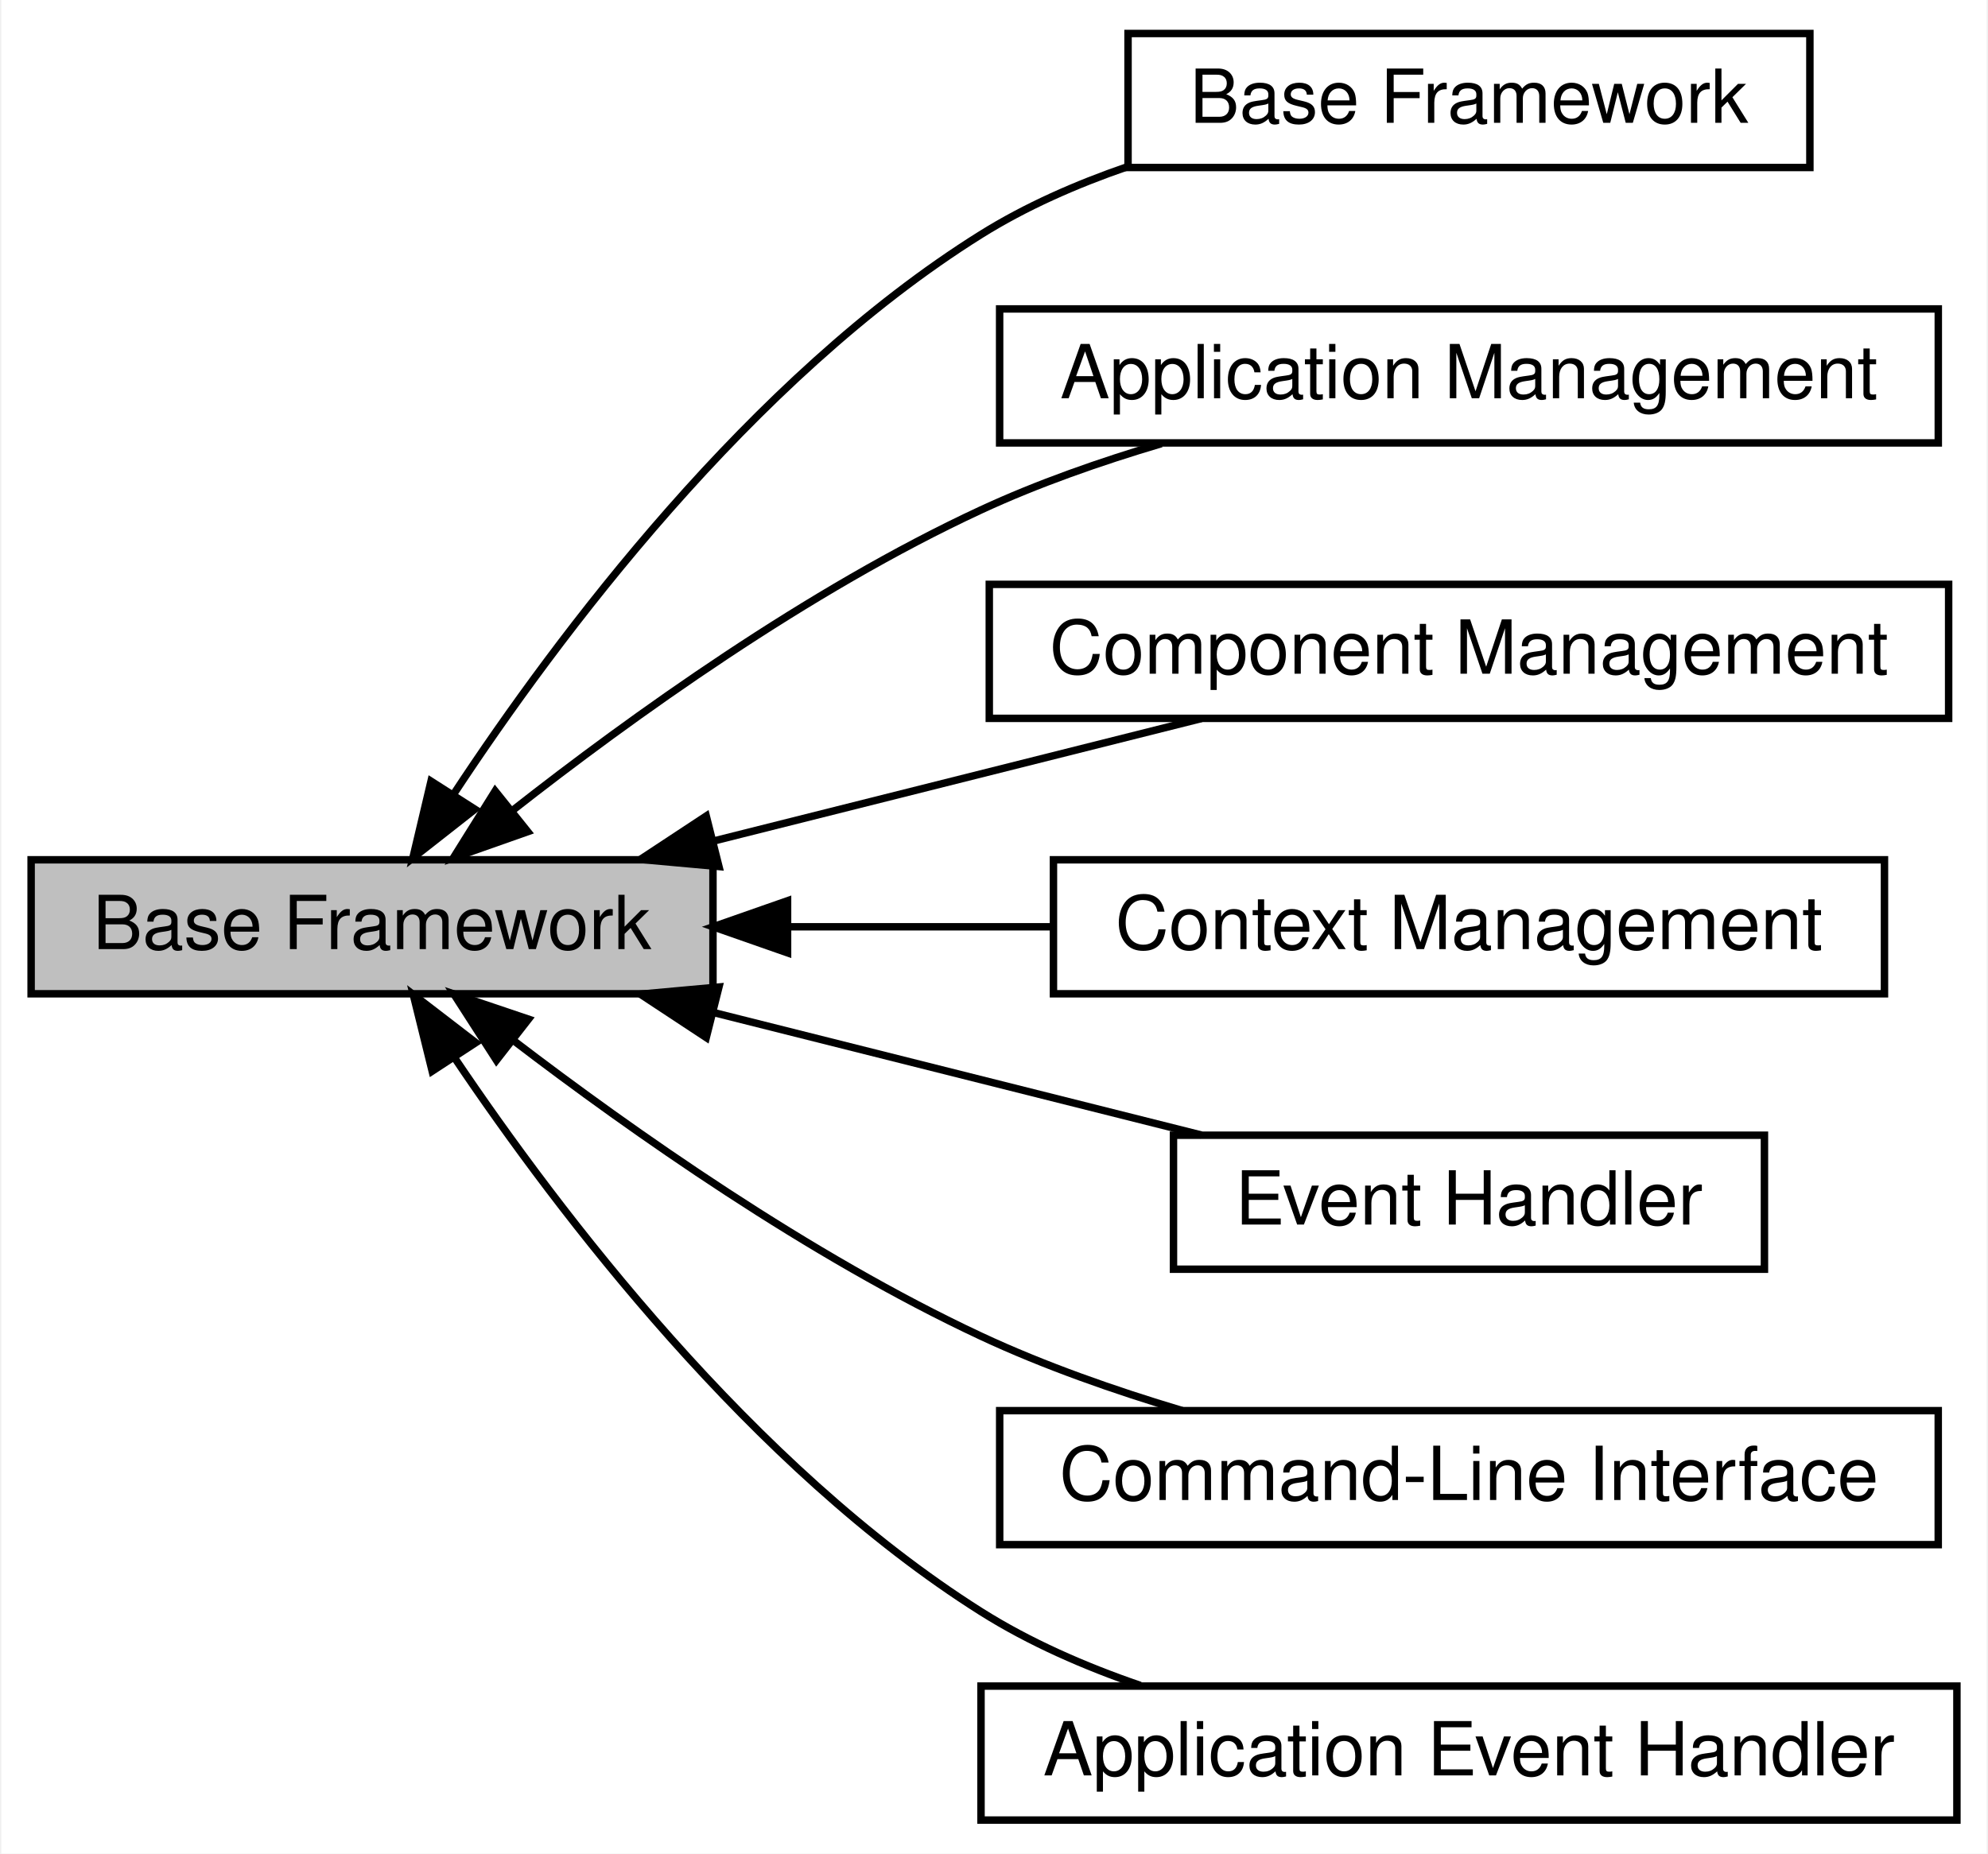
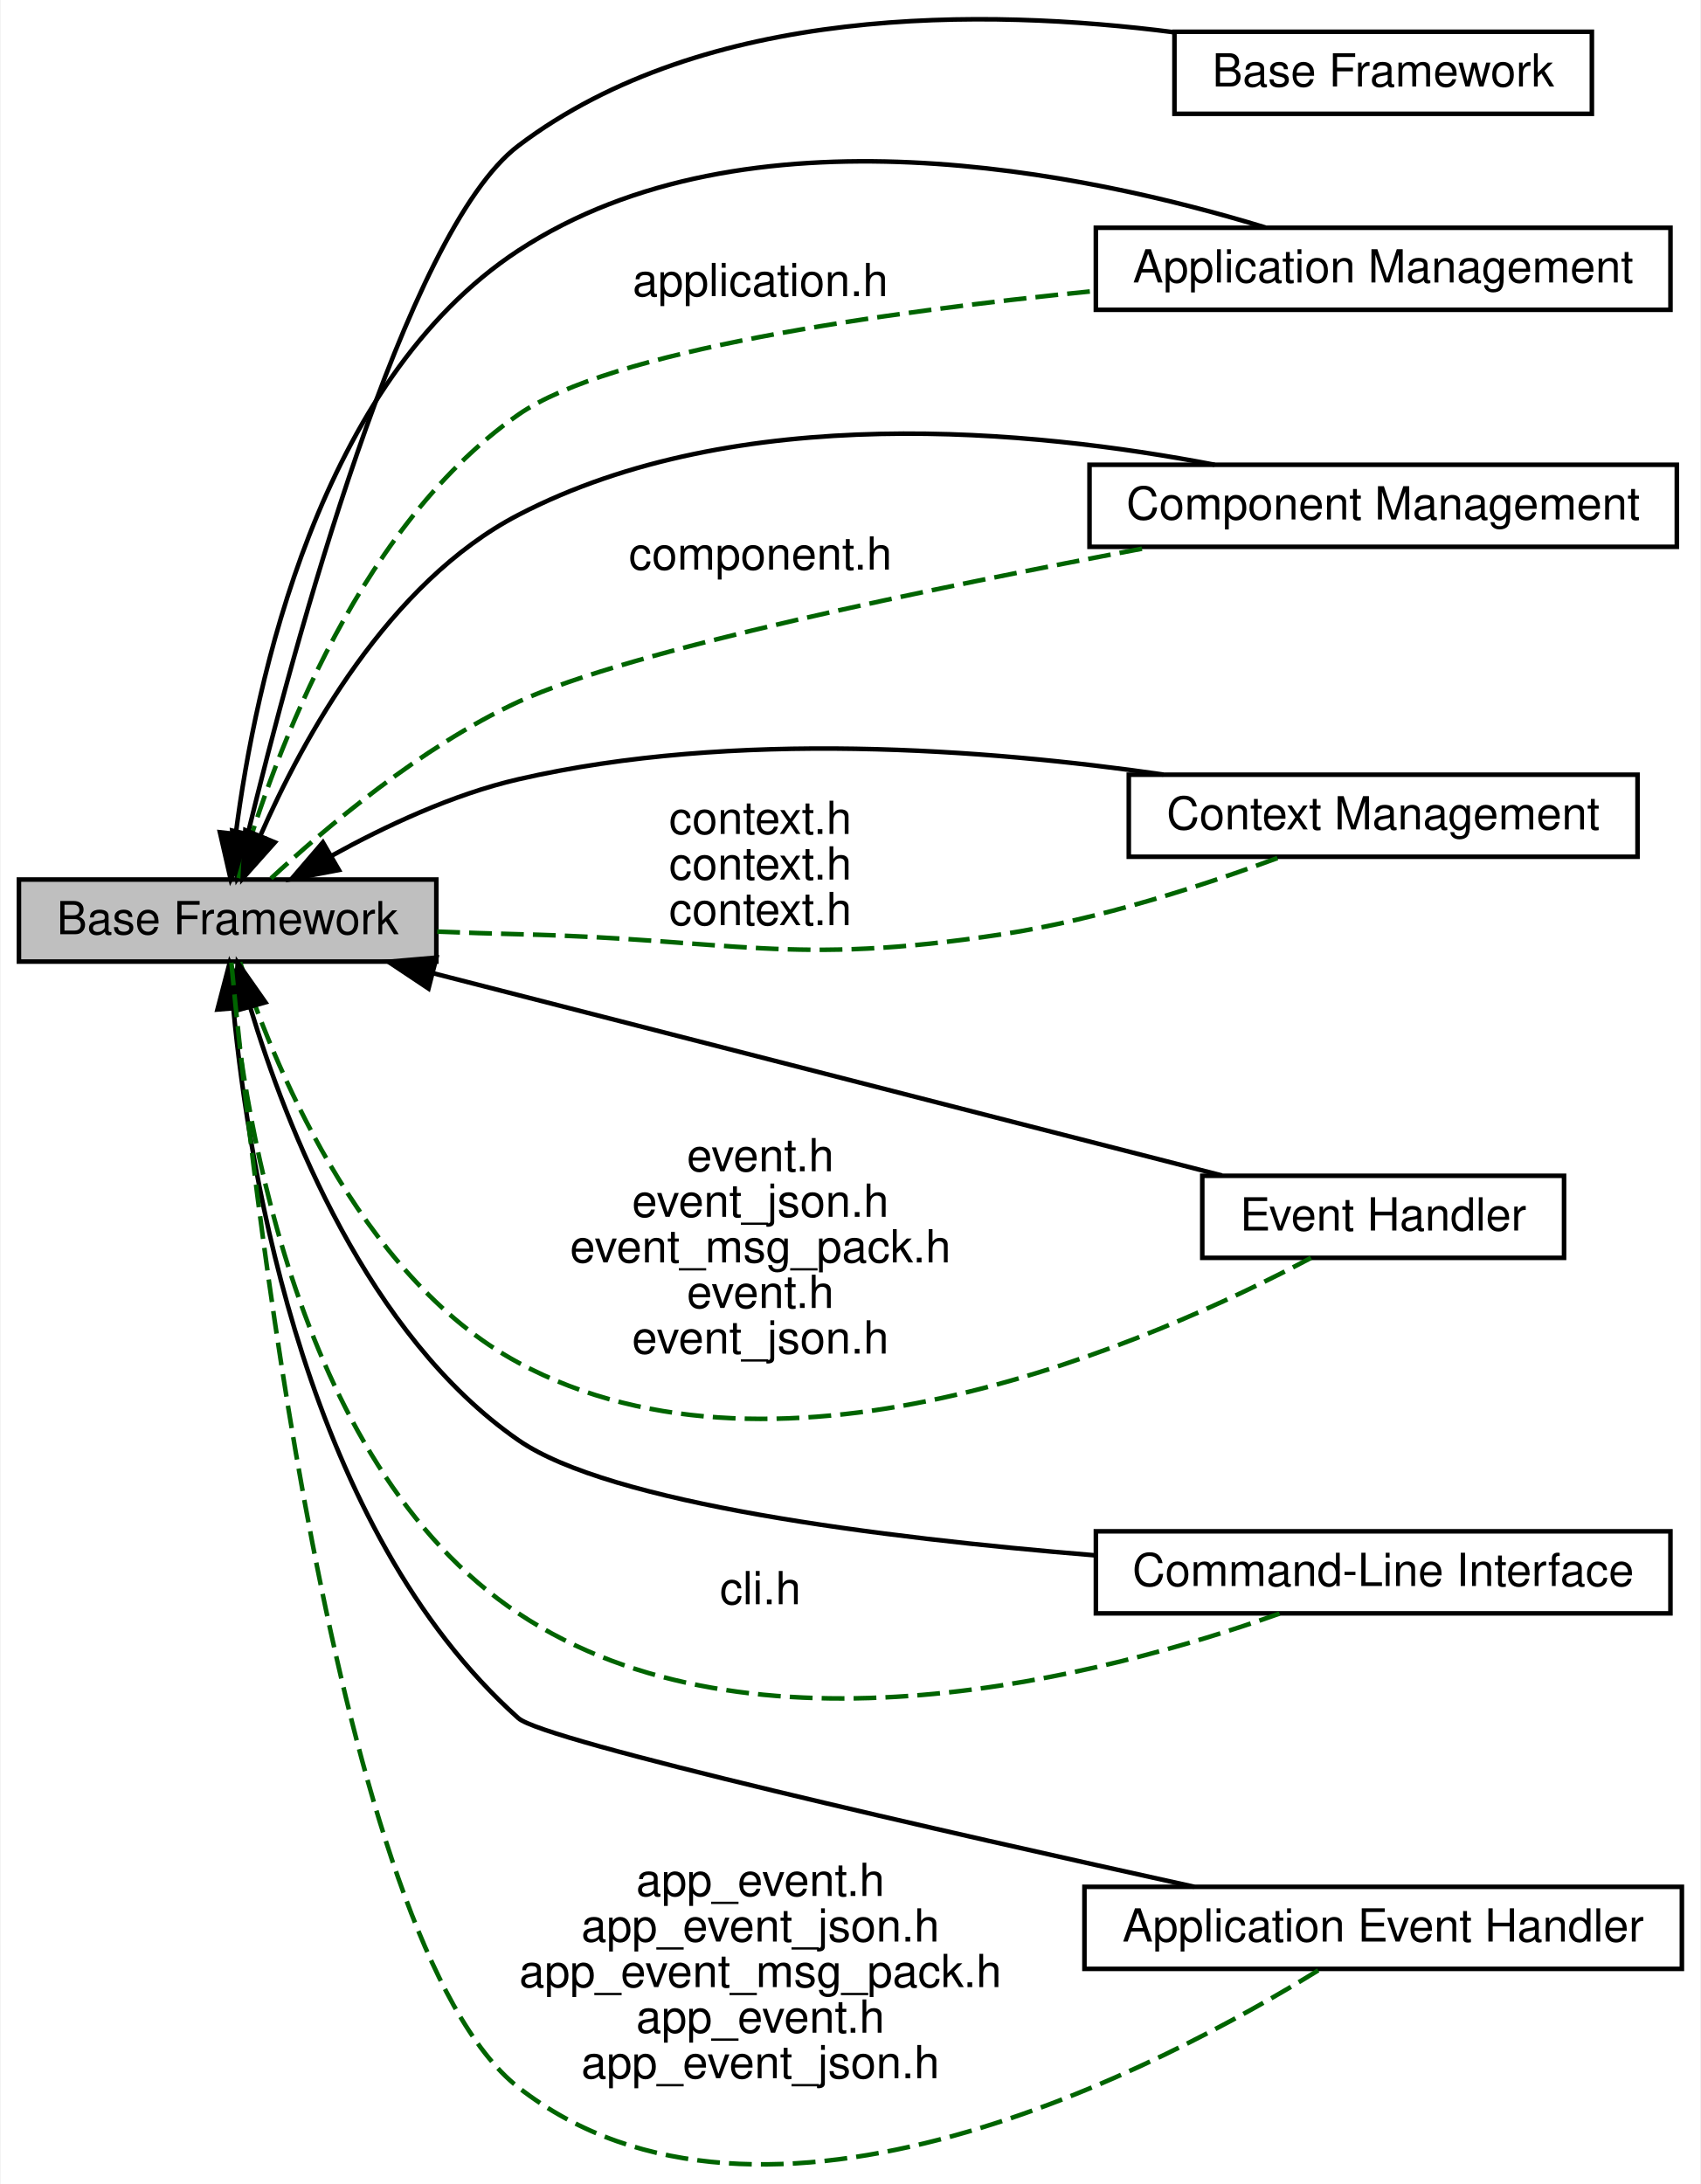
- <svg xmlns="http://www.w3.org/2000/svg" xmlns:xlink="http://www.w3.org/1999/xlink" width="267pt" height="249pt" viewBox="0.00 0.00 266.64 249.00">
-   <g id="graph0" class="graph" transform="scale(1 1) rotate(0) translate(4 245)">
-     <polygon fill="#ffffff" stroke="transparent" points="-4,4 -4,-245 262.644,-245 262.644,4 -4,4" />
+ <svg xmlns="http://www.w3.org/2000/svg" xmlns:xlink="http://www.w3.org/1999/xlink" width="373pt" height="479pt" viewBox="0.00 0.00 372.83 479.17">
+   <g id="graph0" class="graph" transform="scale(1 1) rotate(0) translate(4 475.1703)">
+     <polygon fill="#ffffff" stroke="transparent" points="-4,4 -4,-475.17 368.831,-475.17 368.831,4 -4,4" />
    <g id="node1" class="node">
-       <polygon fill="#bfbfbf" stroke="#000000" points="0,-111.5 0,-129.5 91.576,-129.5 91.576,-111.5 0,-111.5" />
-       <text text-anchor="middle" x="45.788" y="-117.5" font-family="Helvetica,sans-Serif" font-size="10.00" fill="#000000">Base Framework</text>
+       <polygon fill="#bfbfbf" stroke="#000000" points="0,-264.2 0,-282.2 91.576,-282.2 91.576,-264.2 0,-264.2" />
+       <text text-anchor="middle" x="45.788" y="-270.2" font-family="Helvetica,sans-Serif" font-size="10.00" fill="#000000">Base Framework</text>
    </g>
    <g id="node2" class="node">
      <g id="a_node2">
        <a xlink:href="group__base.html" target="_top" xlink:title="Function to execute the Barista NOS. ">
-           <polygon fill="#ffffff" stroke="#000000" points="147.322,-222.5 147.322,-240.5 238.898,-240.5 238.898,-222.5 147.322,-222.5" />
-           <text text-anchor="middle" x="193.11" y="-228.5" font-family="Helvetica,sans-Serif" font-size="10.00" fill="#000000">Base Framework</text>
+           <polygon fill="#ffffff" stroke="#000000" points="253.509,-450.2 253.509,-468.2 345.085,-468.2 345.085,-450.2 253.509,-450.2" />
+           <text text-anchor="middle" x="299.297" y="-456.2" font-family="Helvetica,sans-Serif" font-size="10.00" fill="#000000">Base Framework</text>
        </a>
      </g>
    </g>
    <g id="edge7" class="edge">
-       <path fill="none" stroke="#000000" d="M56.791,-138.386C70.695,-159.482 96.589,-194.126 127.576,-213.5 133.579,-217.253 140.368,-220.236 147.244,-222.603" />
-       <polygon fill="#000000" stroke="#000000" points="59.606,-136.291 51.272,-129.75 53.708,-140.06 59.606,-136.291" />
+       <path fill="none" stroke="#000000" d="M50.243,-292.309C60.056,-332.645 84.65,-424.33 109.576,-443.2 150.557,-474.224 211.752,-473.462 253.484,-468.083" />
+       <polygon fill="#000000" stroke="#000000" points="53.604,-291.313 47.88,-282.397 46.795,-292.937 53.604,-291.313" />
    </g>
    <g id="node3" class="node">
      <g id="a_node3">
        <a xlink:href="group__app__mgmt.html" target="_top" xlink:title="Functions to configure and manage applications. ">
-           <polygon fill="#ffffff" stroke="#000000" points="130.076,-185.5 130.076,-203.5 256.144,-203.5 256.144,-185.5 130.076,-185.5" />
-           <text text-anchor="middle" x="193.11" y="-191.5" font-family="Helvetica,sans-Serif" font-size="10.00" fill="#000000">Application Management</text>
+           <polygon fill="#ffffff" stroke="#000000" points="236.263,-407.2 236.263,-425.2 362.331,-425.2 362.331,-407.2 236.263,-407.2" />
+           <text text-anchor="middle" x="299.297" y="-413.2" font-family="Helvetica,sans-Serif" font-size="10.00" fill="#000000">Application Management</text>
        </a>
      </g>
    </g>
    <g id="edge3" class="edge">
-       <path fill="none" stroke="#000000" d="M64.678,-136.144C80.585,-148.627 104.393,-165.749 127.576,-176.5 135.176,-180.024 143.601,-182.978 151.809,-185.407" />
-       <polygon fill="#000000" stroke="#000000" points="66.7,-133.279 56.708,-129.755 62.322,-138.741 66.7,-133.279" />
+       <path fill="none" stroke="#000000" d="M47.592,-292.342C51.834,-325.156 65.674,-391.394 109.576,-420.2 159.708,-453.094 234.449,-437.196 273.471,-425.255" />
+       <polygon fill="#000000" stroke="#000000" points="51.053,-291.792 46.459,-282.245 44.096,-292.573 51.053,-291.792" />
+     </g>
+     <g id="edge11" class="edge">
+       <path fill="none" stroke="#006400" stroke-dasharray="5,2" d="M48.187,-282.509C54.316,-304.268 72.729,-358.548 109.576,-384.2 129.657,-398.18 188.886,-406.639 235.88,-411.318" />
+       <text text-anchor="middle" x="162.669" y="-410.2" font-family="Helvetica,sans-Serif" font-size="10.00" fill="#000000">application.h</text>
    </g>
    <g id="node4" class="node">
      <g id="a_node4">
        <a xlink:href="group__compnt__mgmt.html" target="_top" xlink:title="Functions to configure and manage components. ">
-           <polygon fill="#ffffff" stroke="#000000" points="128.687,-148.5 128.687,-166.5 257.534,-166.5 257.534,-148.5 128.687,-148.5" />
-           <text text-anchor="middle" x="193.11" y="-154.5" font-family="Helvetica,sans-Serif" font-size="10.00" fill="#000000">Component Management</text>
+           <polygon fill="#ffffff" stroke="#000000" points="234.874,-355.2 234.874,-373.2 363.72,-373.2 363.72,-355.2 234.874,-355.2" />
+           <text text-anchor="middle" x="299.297" y="-361.2" font-family="Helvetica,sans-Serif" font-size="10.00" fill="#000000">Component Management</text>
        </a>
      </g>
    </g>
    <g id="edge5" class="edge">
-       <path fill="none" stroke="#000000" d="M91.564,-131.997C112.699,-137.305 137.426,-143.515 157.188,-148.478" />
-       <polygon fill="#000000" stroke="#000000" points="92.379,-128.593 81.827,-129.551 90.673,-135.382 92.379,-128.593" />
+       <path fill="none" stroke="#000000" d="M52.958,-291.8C62.34,-313.216 81.026,-347.346 109.576,-362.2 157.645,-387.21 222.275,-380.904 262.334,-373.201" />
+       <polygon fill="#000000" stroke="#000000" points="56.148,-290.356 49.097,-282.449 49.678,-293.028 56.148,-290.356" />
+     </g>
+     <g id="edge13" class="edge">
+       <path fill="none" stroke="#006400" stroke-dasharray="5,2" d="M55.31,-282.458C67.084,-293.377 88.199,-311.293 109.576,-321.2 133.86,-332.455 200.8,-346.257 248.267,-355.137" />
+       <text text-anchor="middle" x="162.669" y="-350.2" font-family="Helvetica,sans-Serif" font-size="10.00" fill="#000000">component.h</text>
    </g>
    <g id="node5" class="node">
      <g id="a_node5">
        <a xlink:href="group__context.html" target="_top" xlink:title="Function to maintain the context of the Barista NOS. ">
-           <polygon fill="#ffffff" stroke="#000000" points="137.305,-111.5 137.305,-129.5 248.916,-129.5 248.916,-111.5 137.305,-111.5" />
-           <text text-anchor="middle" x="193.11" y="-117.5" font-family="Helvetica,sans-Serif" font-size="10.00" fill="#000000">Context Management</text>
+           <polygon fill="#ffffff" stroke="#000000" points="243.492,-287.2 243.492,-305.2 355.102,-305.2 355.102,-287.2 243.492,-287.2" />
+           <text text-anchor="middle" x="299.297" y="-293.2" font-family="Helvetica,sans-Serif" font-size="10.00" fill="#000000">Context Management</text>
        </a>
      </g>
    </g>
    <g id="edge6" class="edge">
-       <path fill="none" stroke="#000000" d="M101.638,-120.5C113.288,-120.5 125.57,-120.5 137.222,-120.5" />
-       <polygon fill="#000000" stroke="#000000" points="101.594,-117 91.594,-120.5 101.594,-124 101.594,-117" />
+       <path fill="none" stroke="#000000" d="M68.495,-287.356C80.277,-293.875 95.185,-300.889 109.576,-304.2 156.803,-315.068 212.349,-310.817 251.088,-305.227" />
+       <polygon fill="#000000" stroke="#000000" points="70.195,-284.296 59.787,-282.314 66.687,-290.354 70.195,-284.296" />
+     </g>
+     <g id="edge10" class="edge">
+       <path fill="none" stroke="#006400" stroke-dasharray="5,2" d="M91.77,-270.779C97.759,-270.54 103.813,-270.336 109.576,-270.2 156.757,-269.091 169.105,-263.107 215.763,-270.2 236.935,-273.419 260.126,-280.98 276.689,-287.123" />
+       <text text-anchor="middle" x="162.669" y="-292.2" font-family="Helvetica,sans-Serif" font-size="10.00" fill="#000000">context.h</text>
+       <text text-anchor="middle" x="162.669" y="-282.2" font-family="Helvetica,sans-Serif" font-size="10.00" fill="#000000">context.h</text>
+       <text text-anchor="middle" x="162.669" y="-272.2" font-family="Helvetica,sans-Serif" font-size="10.00" fill="#000000">context.h</text>
    </g>
    <g id="node6" class="node">
      <g id="a_node6">
        <a xlink:href="group__events.html" target="_top" xlink:title="Functions to manage events for components. ">
-           <polygon fill="#ffffff" stroke="#000000" points="153.426,-74.5 153.426,-92.5 232.795,-92.5 232.795,-74.5 153.426,-74.5" />
-           <text text-anchor="middle" x="193.11" y="-80.5" font-family="Helvetica,sans-Serif" font-size="10.00" fill="#000000">Event Handler</text>
+           <polygon fill="#ffffff" stroke="#000000" points="259.612,-199.2 259.612,-217.2 338.981,-217.2 338.981,-199.2 259.612,-199.2" />
+           <text text-anchor="middle" x="299.297" y="-205.2" font-family="Helvetica,sans-Serif" font-size="10.00" fill="#000000">Event Handler</text>
        </a>
      </g>
    </g>
    <g id="edge2" class="edge">
-       <path fill="none" stroke="#000000" d="M91.564,-109.003C112.699,-103.695 137.426,-97.485 157.188,-92.522" />
-       <polygon fill="#000000" stroke="#000000" points="90.673,-105.618 81.827,-111.449 92.379,-112.407 90.673,-105.618" />
+       <path fill="none" stroke="#000000" d="M90.829,-261.652C140.296,-248.969 218.702,-228.865 263.939,-217.266" />
+       <polygon fill="#000000" stroke="#000000" points="89.855,-258.288 81.037,-264.162 91.593,-265.069 89.855,-258.288" />
+     </g>
+     <g id="edge9" class="edge">
+       <path fill="none" stroke="#006400" stroke-dasharray="5,2" d="M48.516,-264.053C55.12,-243.775 74.095,-195.333 109.576,-176.2 167.79,-144.809 249.446,-181.119 283.459,-199.183" />
+       <text text-anchor="middle" x="162.669" y="-218.2" font-family="Helvetica,sans-Serif" font-size="10.00" fill="#000000">event.h</text>
+       <text text-anchor="middle" x="162.669" y="-208.2" font-family="Helvetica,sans-Serif" font-size="10.00" fill="#000000">event_json.h</text>
+       <text text-anchor="middle" x="162.669" y="-198.2" font-family="Helvetica,sans-Serif" font-size="10.00" fill="#000000">event_msg_pack.h</text>
+       <text text-anchor="middle" x="162.669" y="-188.2" font-family="Helvetica,sans-Serif" font-size="10.00" fill="#000000">event.h</text>
+       <text text-anchor="middle" x="162.669" y="-178.2" font-family="Helvetica,sans-Serif" font-size="10.00" fill="#000000">event_json.h</text>
    </g>
    <g id="node7" class="node">
      <g id="a_node7">
        <a xlink:href="group__cli.html" target="_top" xlink:title="Functions to manage CLI commands. ">
-           <polygon fill="#ffffff" stroke="#000000" points="130.083,-37.5 130.083,-55.5 256.137,-55.5 256.137,-37.5 130.083,-37.5" />
-           <text text-anchor="middle" x="193.11" y="-43.5" font-family="Helvetica,sans-Serif" font-size="10.00" fill="#000000">Command-Line Interface</text>
+           <polygon fill="#ffffff" stroke="#000000" points="236.27,-121.2 236.27,-139.2 362.324,-139.2 362.324,-121.2 236.27,-121.2" />
+           <text text-anchor="middle" x="299.297" y="-127.2" font-family="Helvetica,sans-Serif" font-size="10.00" fill="#000000">Command-Line Interface</text>
        </a>
      </g>
    </g>
    <g id="edge4" class="edge">
-       <path fill="none" stroke="#000000" d="M64.764,-105.24C80.721,-93.041 104.555,-76.257 127.576,-65.5 136.055,-61.538 145.541,-58.213 154.606,-55.507" />
-       <polygon fill="#000000" stroke="#000000" points="62.497,-102.569 56.764,-111.478 66.802,-108.089 62.497,-102.569" />
+       <path fill="none" stroke="#000000" d="M50.754,-254.141C58.596,-228.136 76.469,-182.151 109.576,-159.2 129.635,-145.295 188.867,-137.808 235.868,-133.947" />
+       <polygon fill="#000000" stroke="#000000" points="47.337,-253.363 47.993,-263.938 54.075,-255.262 47.337,-253.363" />
+     </g>
+     <g id="edge12" class="edge">
+       <path fill="none" stroke="#006400" stroke-dasharray="5,2" d="M46.347,-263.861C48.564,-236.213 59.29,-154.632 109.576,-121.2 160.926,-87.061 238.489,-107.6 276.57,-121.151" />
+       <text text-anchor="middle" x="162.669" y="-123.2" font-family="Helvetica,sans-Serif" font-size="10.00" fill="#000000">cli.h</text>
    </g>
    <g id="node8" class="node">
      <g id="a_node8">
        <a xlink:href="group__app__events.html" target="_top" xlink:title="Functions to manage app events for applications. ">
-           <polygon fill="#ffffff" stroke="#000000" points="127.576,-.5 127.576,-18.5 258.644,-18.5 258.644,-.5 127.576,-.5" />
-           <text text-anchor="middle" x="193.11" y="-6.5" font-family="Helvetica,sans-Serif" font-size="10.00" fill="#000000">Application Event Handler</text>
+           <polygon fill="#ffffff" stroke="#000000" points="233.763,-43.2 233.763,-61.2 364.831,-61.2 364.831,-43.2 233.763,-43.2" />
+           <text text-anchor="middle" x="299.297" y="-49.2" font-family="Helvetica,sans-Serif" font-size="10.00" fill="#000000">Application Event Handler</text>
        </a>
      </g>
    </g>
    <g id="edge1" class="edge">
-       <path fill="none" stroke="#000000" d="M56.884,-102.883C70.878,-82.089 96.861,-47.892 127.576,-28.5 134.087,-24.39 141.517,-21.141 148.978,-18.583" />
-       <polygon fill="#000000" stroke="#000000" points="53.863,-101.107 51.323,-111.393 59.723,-104.936 53.863,-101.107" />
+       <path fill="none" stroke="#000000" d="M47.066,-253.729C50.527,-217.491 63.244,-139.628 109.576,-98.2 115.166,-93.202 203.721,-73.126 257.843,-61.211" />
+       <polygon fill="#000000" stroke="#000000" points="43.558,-253.682 46.237,-263.933 50.535,-254.249 43.558,-253.682" />
+     </g>
+     <g id="edge8" class="edge">
+       <path fill="none" stroke="#006400" stroke-dasharray="5,2" d="M46.608,-263.964C50.55,-221.867 69.064,-48.857 109.576,-17.2 163.283,24.767 251.489,-22.104 285.409,-43.093" />
+       <text text-anchor="middle" x="162.669" y="-59.2" font-family="Helvetica,sans-Serif" font-size="10.00" fill="#000000">app_event.h</text>
+       <text text-anchor="middle" x="162.669" y="-49.2" font-family="Helvetica,sans-Serif" font-size="10.00" fill="#000000">app_event_json.h</text>
+       <text text-anchor="middle" x="162.669" y="-39.2" font-family="Helvetica,sans-Serif" font-size="10.00" fill="#000000">app_event_msg_pack.h</text>
+       <text text-anchor="middle" x="162.669" y="-29.2" font-family="Helvetica,sans-Serif" font-size="10.00" fill="#000000">app_event.h</text>
+       <text text-anchor="middle" x="162.669" y="-19.2" font-family="Helvetica,sans-Serif" font-size="10.00" fill="#000000">app_event_json.h</text>
    </g>
  </g>
</svg>
